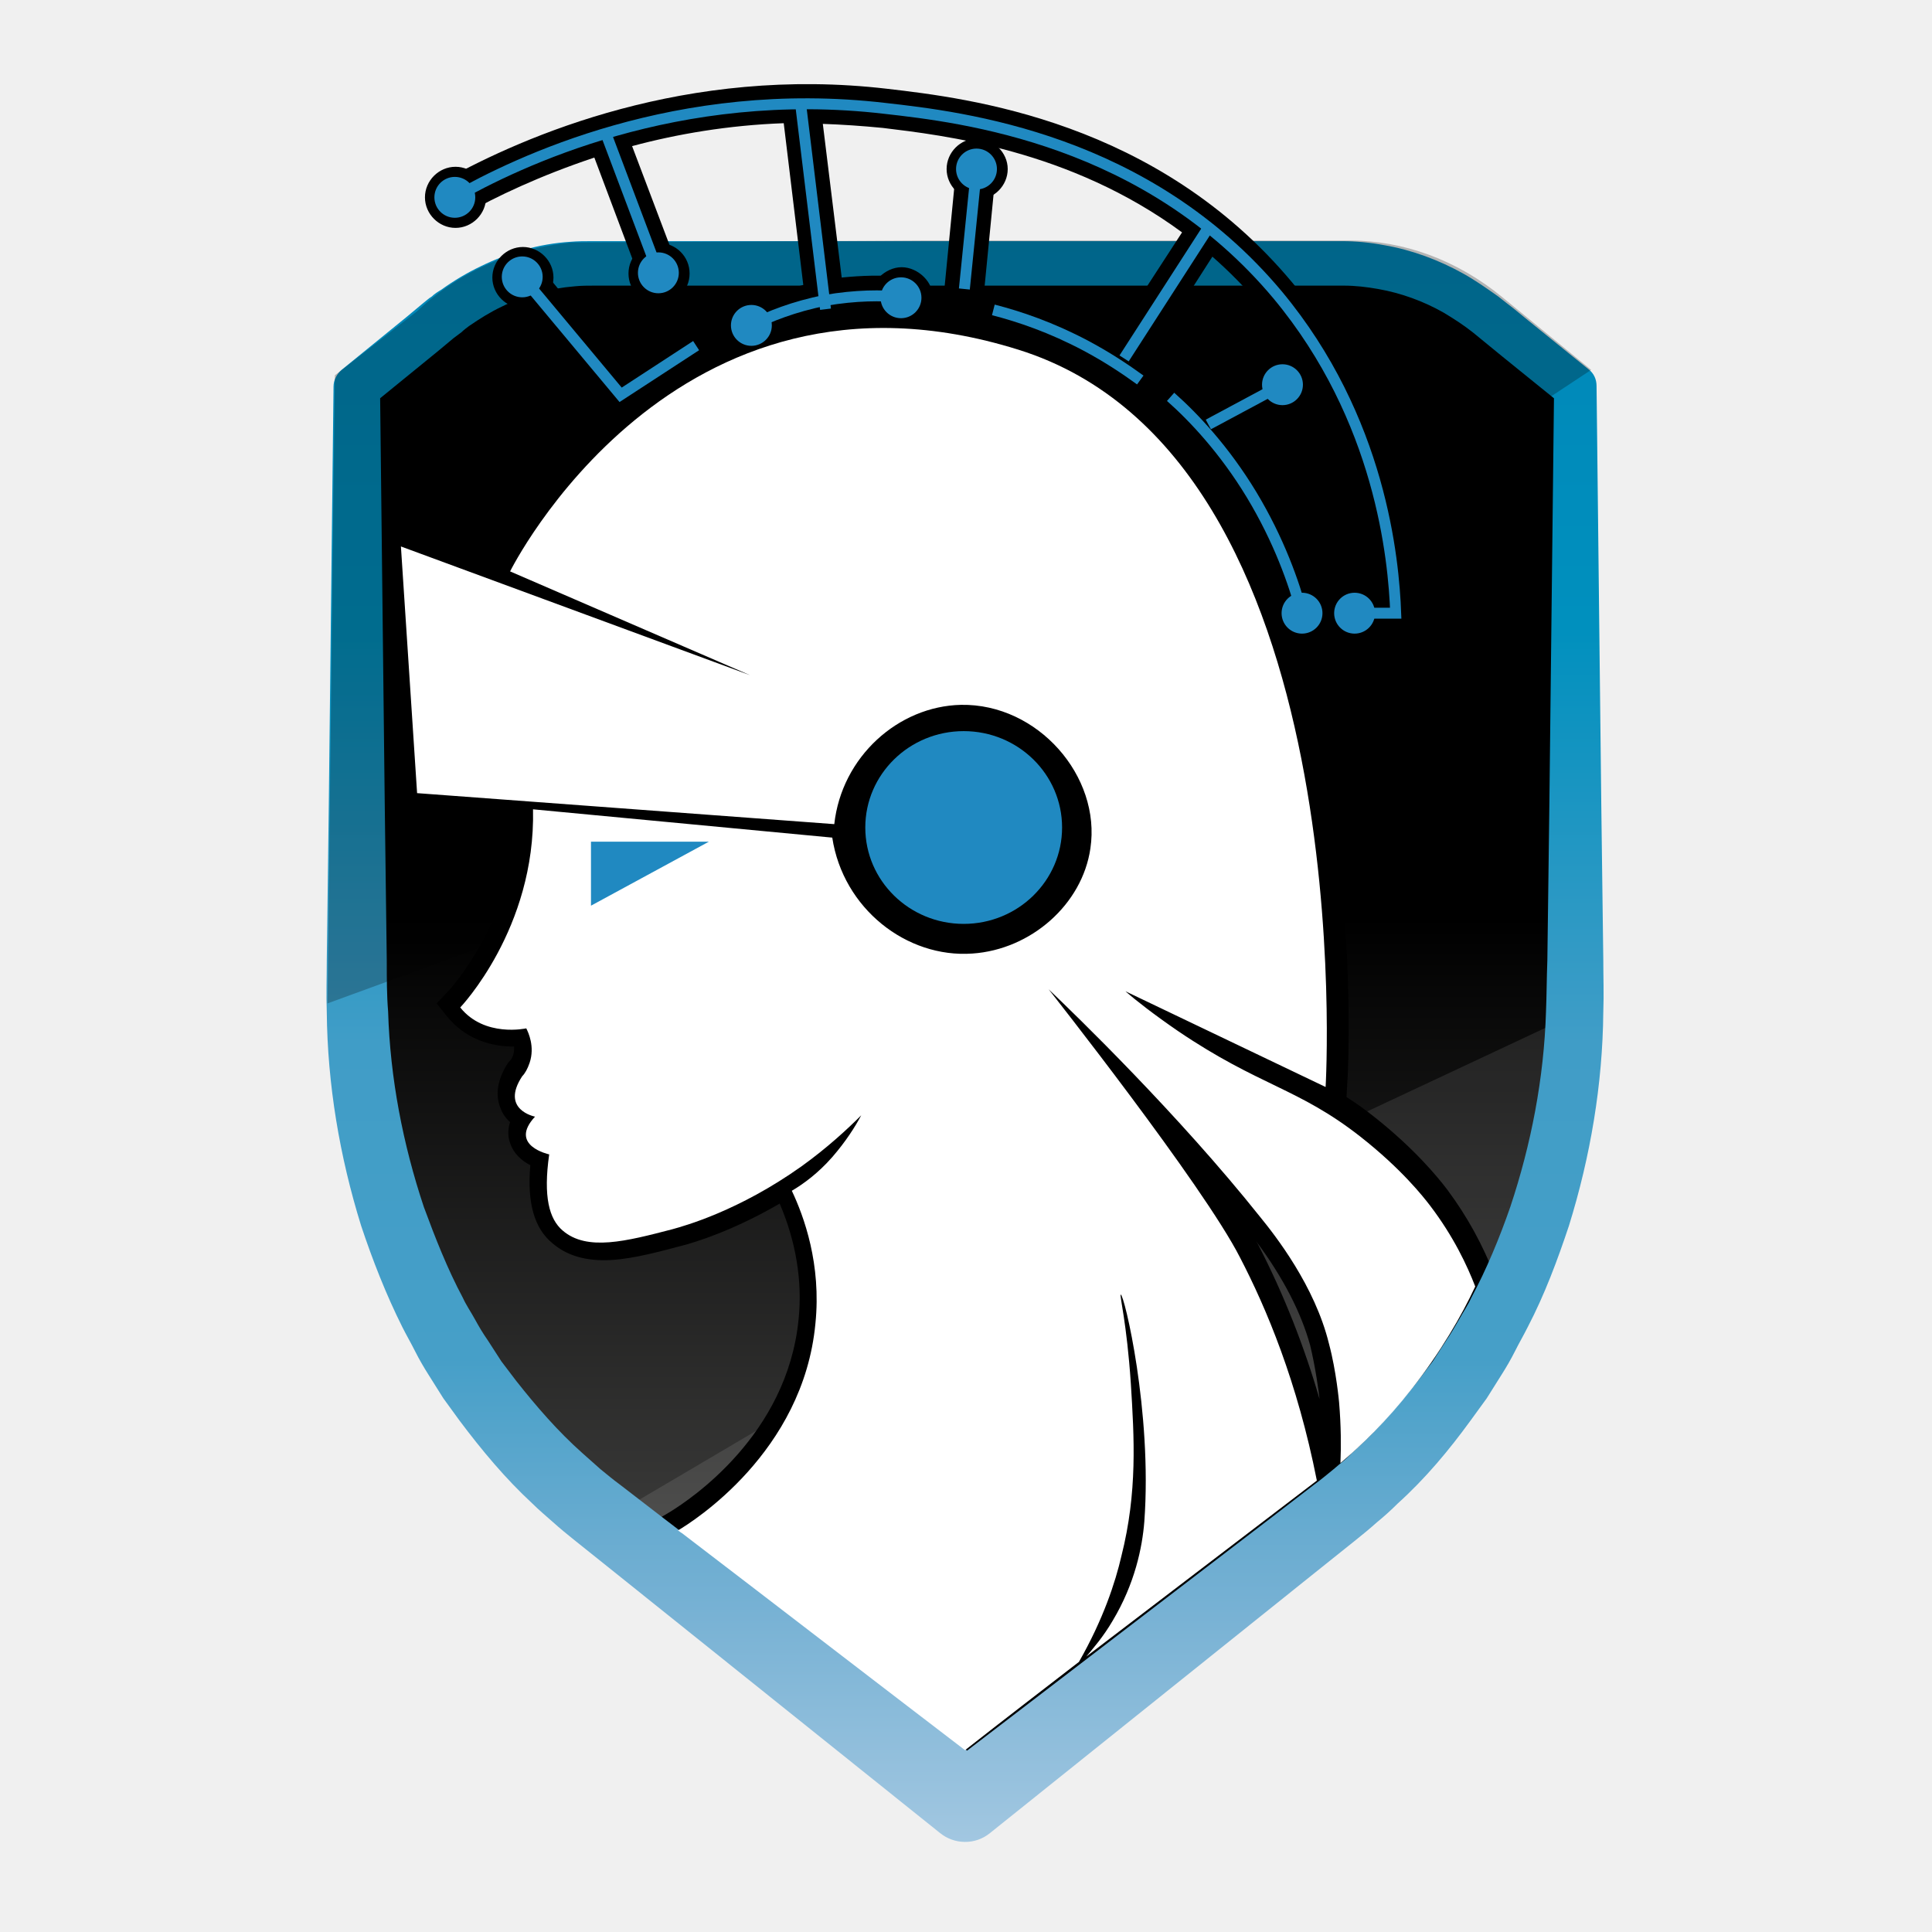
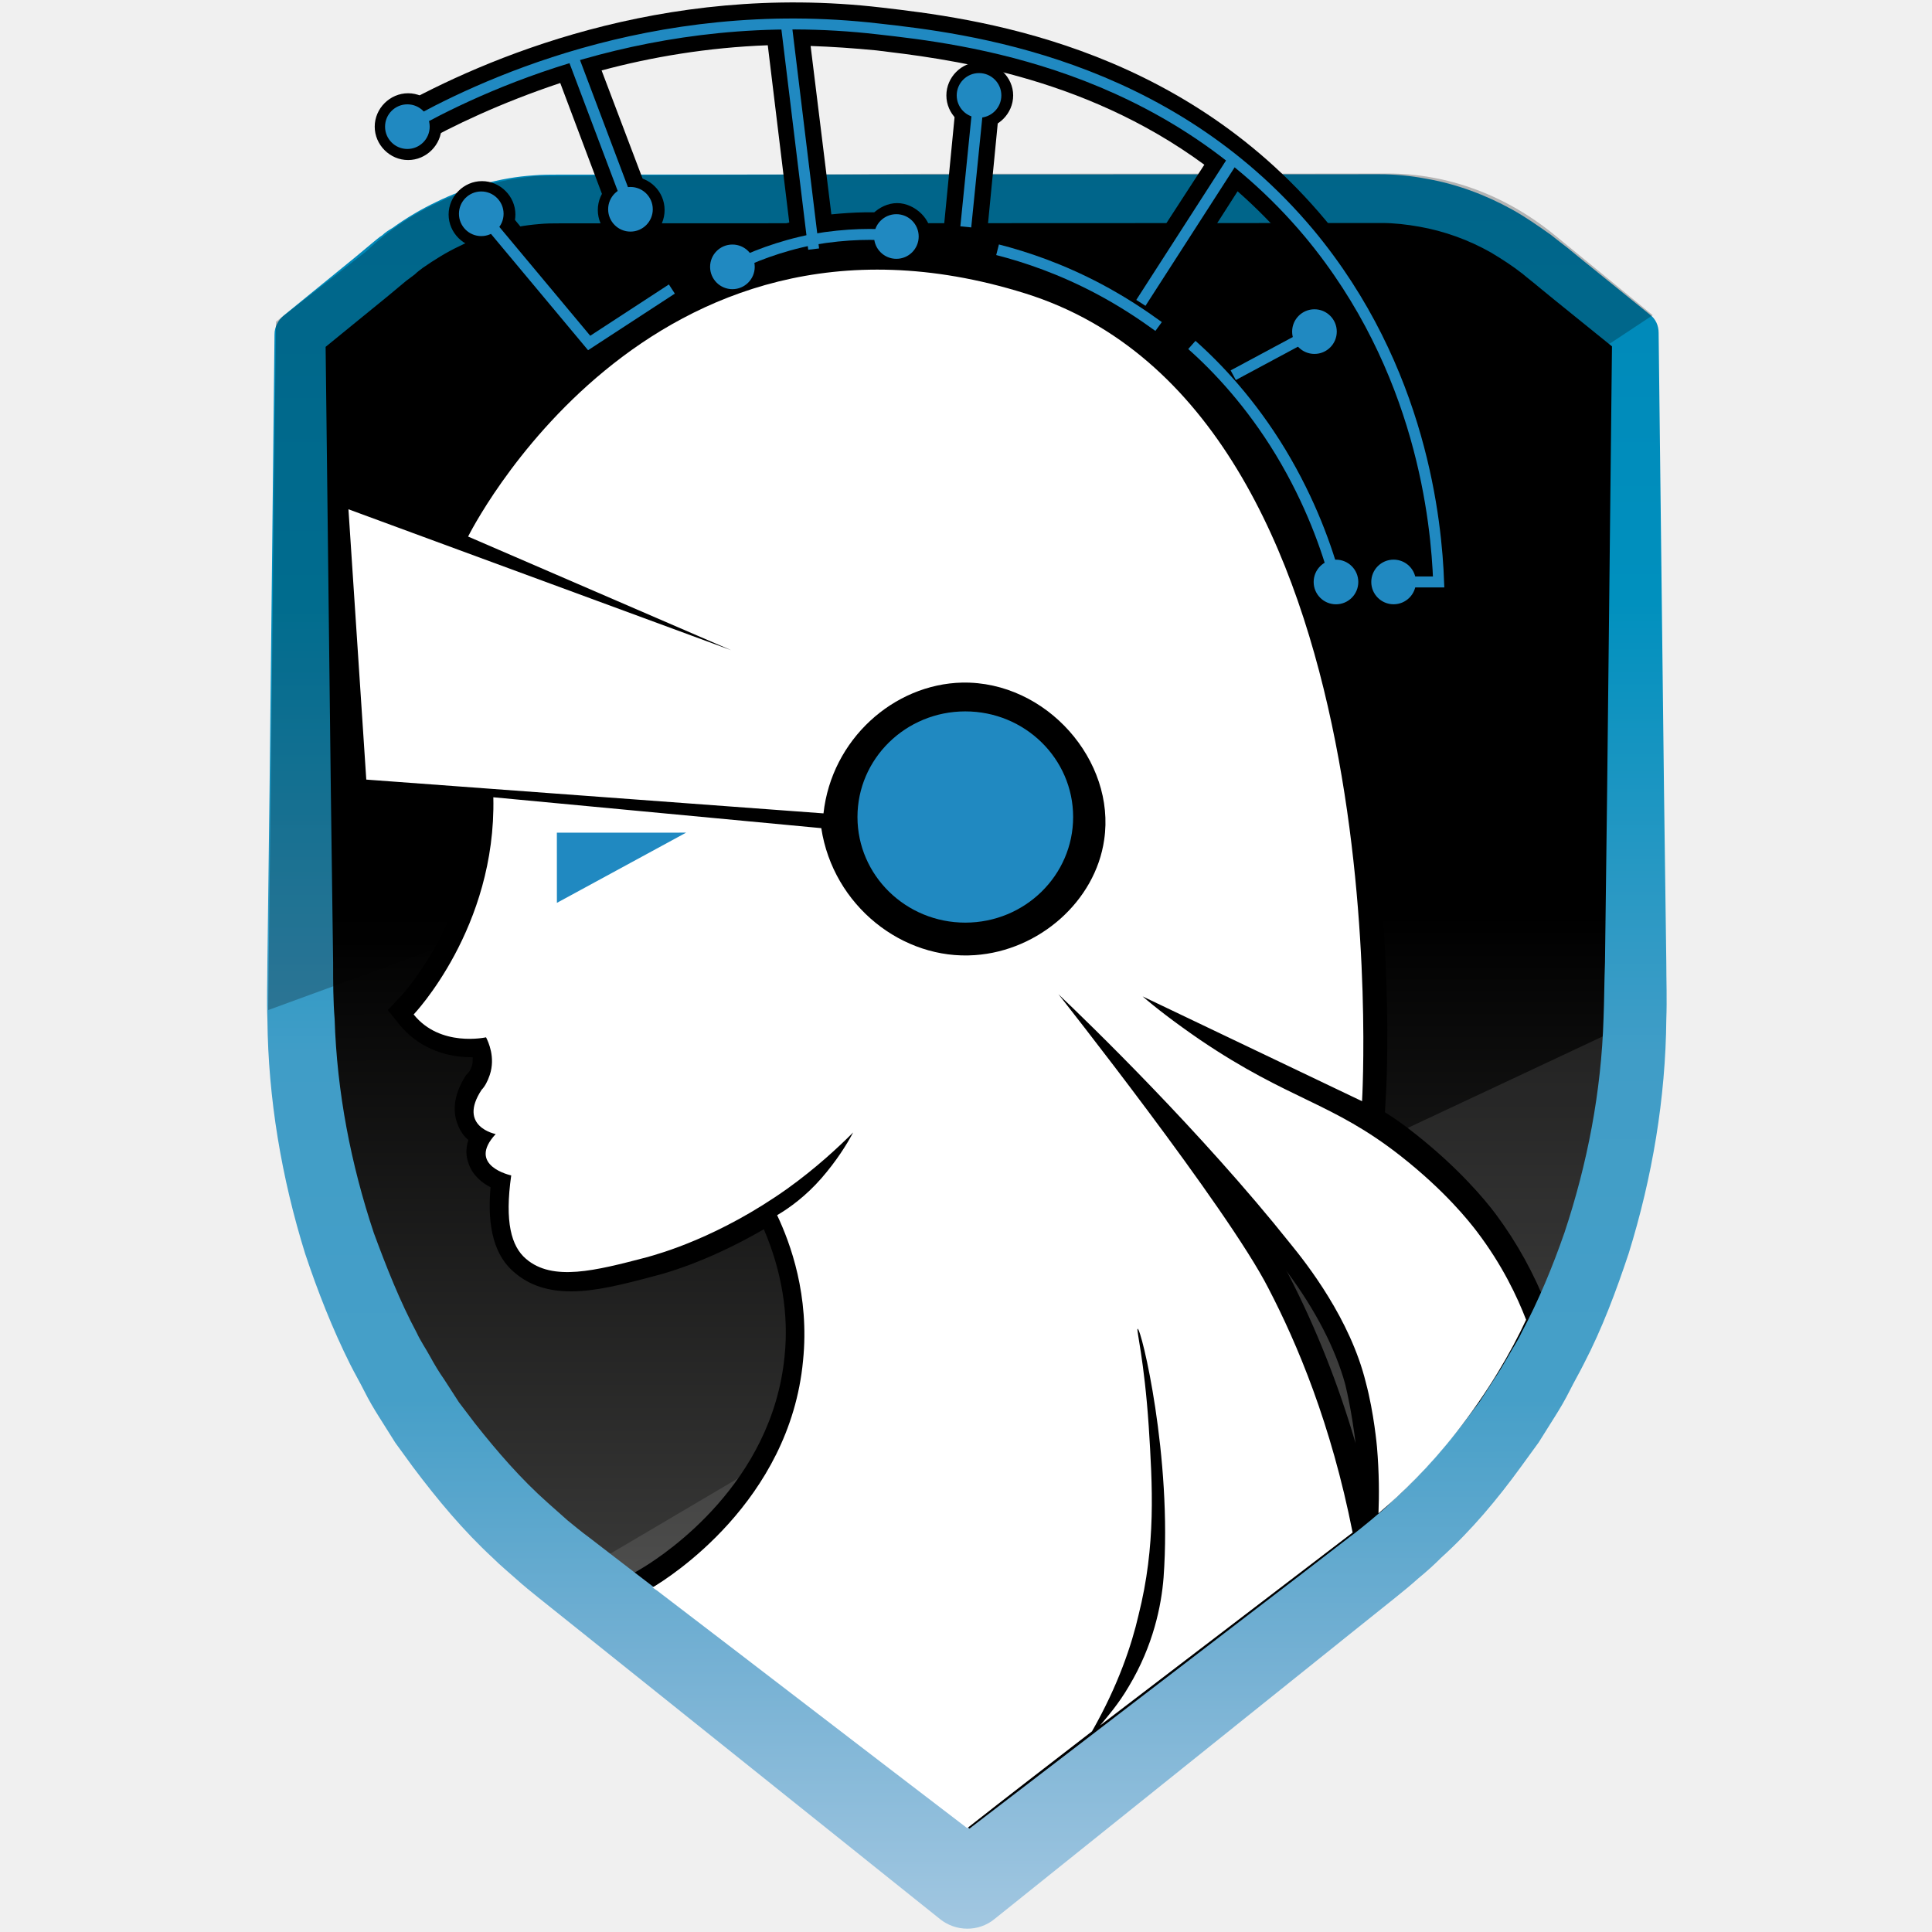
<svg xmlns="http://www.w3.org/2000/svg" width="512" height="512" viewBox="0 0 512 512" fill="none">
-   <path d="M263.603 69.8H355.588C369.519 69.8 383.094 74.802 394.704 84.089L417.387 102.486V262.7C417.387 317.712 394.168 369.152 355.409 399.516L263.782 471.317C263.782 471.317 260.031 474.354 256.102 477.39C252.351 474.354 248.421 471.317 248.421 471.317L156.794 399.516C118.036 369.152 94.816 317.891 94.816 262.7V102.665L117.5 84.268C128.931 74.98 142.684 69.979 156.615 69.979H248.6H263.603V69.8Z" fill="url(#paint0_linear_2_229)" />
-   <path opacity="0.1" d="M424.889 265.201C424.889 322.714 400.419 376.297 359.874 407.911L263.782 482.749C263.782 482.749 259.674 485.964 255.744 489C251.636 485.785 247.707 482.749 247.707 482.749L151.614 407.911C192.338 383.977 233.061 359.865 273.784 335.931C324.331 312.354 374.699 288.778 424.889 265.201Z" fill="white" />
-   <path d="M396.132 338.074C392.917 329.858 388.809 322.356 383.63 315.39C380.95 311.818 374.699 304.316 364.34 296.1C361.661 293.957 359.16 292.171 356.838 290.742L357.017 287.527C357.195 285.741 359.517 244.66 350.587 199.293C345.228 172.323 337.012 149.64 326.296 131.778C312.364 108.916 294.146 93.734 271.998 86.947C259.317 83.018 246.635 80.874 234.668 80.874C205.912 80.874 178.763 92.484 156.437 114.632C141.433 129.457 133.396 144.103 131.431 147.496L101.067 136.244L106.247 214.118L136.79 216.44C136.254 243.767 119.107 262.343 118.929 262.522L115.714 265.915L118.571 269.487C122.679 274.488 128.752 277.346 136.075 277.346H136.254C136.254 278.061 136.254 278.596 136.075 279.311C135.897 280.025 135.539 280.74 135.003 281.276L134.825 281.454L134.646 281.633C131.074 287.17 131.61 291.278 132.682 293.778C133.217 295.207 134.11 296.458 135.182 297.351C134.468 299.494 134.646 301.459 135.182 302.888C136.075 305.745 138.397 307.71 140.54 308.782C139.647 318.784 141.612 325.571 146.435 329.501C150.007 332.537 154.472 333.966 160.009 333.966C165.903 333.966 172.333 332.358 180.371 330.215C184.657 329.143 194.659 325.928 206.626 318.962C210.913 328.965 212.699 339.503 211.628 349.684C208.591 380.405 182.871 397.373 177.691 400.588L171.083 404.517L177.156 409.161L256.459 469.889L290.573 443.454C290.573 443.454 291.288 442.382 291.288 442.204L291.645 442.74L349.694 398.444V398.98L354.695 394.693L355.409 394.158L358.981 391.121C366.126 385.048 372.734 378.261 378.45 370.938C385.416 362.186 391.31 352.72 396.132 342.539L397.025 340.574L396.132 338.074ZM333.619 330.215C333.44 329.858 333.261 329.501 332.904 328.965C340.227 338.788 344.871 348.076 347.193 356.471C348.622 362.365 349.515 368.973 349.694 370.76C345.586 356.649 340.227 343.075 333.619 330.215Z" fill="black" />
-   <path d="M263.603 63.907H345.407H355.588C359.339 63.907 363.089 64.264 366.84 64.978C374.163 66.229 381.308 68.908 387.738 72.48C390.953 74.266 393.989 76.409 397.026 78.553C398.633 79.803 399.705 80.696 401.134 81.768L405.063 84.983L420.959 97.843C422.388 98.914 423.103 100.522 423.103 102.308V102.487L424.353 212.868L424.71 240.553L424.889 254.306C424.889 258.95 425.067 263.415 424.889 268.237C424.71 287.349 421.495 306.46 415.78 324.857C412.743 333.966 409.35 343.075 404.884 351.649C403.813 353.792 402.562 355.935 401.491 358.079C400.419 360.222 399.169 362.365 397.919 364.33L393.989 370.581L389.702 376.475C383.987 384.334 377.736 391.836 370.413 398.445C368.626 400.231 366.84 401.838 364.876 403.446C363.089 405.053 361.125 406.661 359.339 408.09L348.622 416.663L262.353 485.785C258.424 489 252.887 488.822 249.136 485.785L162.867 416.663L152.15 408.09C150.364 406.661 148.399 405.053 146.613 403.446C144.827 401.838 142.862 400.231 141.076 398.445C133.932 391.836 127.681 384.334 121.786 376.475L117.5 370.581L113.57 364.33C112.32 362.365 111.07 360.222 109.998 358.079C108.926 355.935 107.676 353.792 106.604 351.649C102.318 343.075 98.746 333.966 95.709 324.857C89.994 306.46 86.779 287.349 86.6 268.237C86.421 263.415 86.6 258.771 86.6 254.306L86.779 240.553L87.136 212.868L88.386 102.487C88.386 100.701 89.279 99.093 90.529 98.021L107.855 83.911L112.141 80.339C112.856 79.803 113.57 79.089 114.463 78.553C115.178 77.838 116.071 77.302 116.964 76.767C120.179 74.445 123.751 72.301 127.502 70.515C134.825 66.943 142.862 64.621 151.079 64.085C153.043 63.907 155.187 63.907 157.151 63.907H162.688H173.941H263.603ZM263.603 75.695H174.119H162.867H157.509C155.722 75.695 154.115 75.695 152.329 75.874C145.72 76.409 139.112 78.196 133.039 81.232C130.002 82.661 127.145 84.447 124.287 86.412C123.572 86.948 122.858 87.483 122.322 88.019C121.608 88.555 120.893 89.091 120.179 89.627L115.892 93.199L98.567 107.309L100.71 102.665L101.961 213.047L102.318 240.731L102.496 254.484C102.496 259.128 102.496 263.772 102.854 268.059C103.389 285.741 106.783 303.245 112.32 319.856C115.356 328.072 118.571 336.288 122.679 343.968C123.572 345.933 124.823 347.719 125.894 349.684C126.966 351.649 128.038 353.435 129.288 355.221L132.86 360.758L136.79 365.937C142.148 372.725 147.864 379.333 154.294 385.049C155.901 386.478 157.509 387.907 159.116 389.335C160.902 390.764 162.331 392.015 164.296 393.444L175.191 401.838L262.889 468.996H249.672L337.37 401.838L348.265 393.444C350.229 392.015 351.658 390.764 353.445 389.335C355.052 387.907 356.838 386.656 358.267 385.049C364.697 379.333 370.413 372.725 375.771 365.937L379.7 360.758L383.272 355.221C384.523 353.435 385.594 351.47 386.666 349.684C387.738 347.719 388.988 345.933 389.881 343.968C393.989 336.288 397.383 328.072 400.24 319.856C405.777 303.245 409.171 285.741 409.707 268.059C409.885 263.772 409.885 259.128 410.064 254.484L410.243 240.731L410.6 213.047L411.85 102.665L413.994 107.309L398.097 94.449L394.168 91.234C392.917 90.162 391.489 89.091 390.238 88.019C387.738 86.055 385.237 84.447 382.558 82.84C377.2 79.803 371.306 77.66 365.233 76.588C362.196 76.052 359.16 75.695 356.124 75.695H345.943H263.603Z" fill="url(#paint1_linear_2_229)" />
-   <path opacity="0.25" d="M262.174 63.728H357.552C372.02 63.728 386.13 68.908 398.097 78.731L421.674 98.021C370.055 132.136 318.437 166.251 266.997 200.365C206.984 222.156 146.792 243.946 86.779 265.915C87.493 210.367 88.029 154.998 88.743 99.45C96.066 93.735 103.211 88.198 110.534 82.482C114.642 78.553 121.429 73.194 131.074 69.265C139.112 65.871 146.435 64.8 151.436 64.264C183.05 64.085 214.664 63.907 246.278 63.728H262.174Z" fill="black" />
-   <path d="M333.976 322.535C337.905 327.358 348.443 340.753 352.194 356.114C354.159 363.437 354.873 371.653 354.873 371.653C355.409 377.904 355.409 383.441 355.231 387.728C360.946 382.905 367.555 376.475 373.985 368.259C381.844 358.257 387.381 348.612 390.953 340.932C388.809 335.395 385.237 327.715 378.986 319.499C377.2 317.177 371.484 309.854 360.589 301.28C343.978 288.242 333.797 287.885 312.185 273.239C305.934 268.952 301.112 265.201 298.254 262.7L351.301 288.063C351.301 288.063 361.303 121.241 269.855 92.663C178.406 64.085 135.182 151.426 135.182 151.426L198.768 178.932L106.247 144.817L110.534 210.189L221.094 218.405C223.059 200.544 238.062 187.148 254.673 186.791C275.034 186.434 291.824 205.724 288.966 224.835C286.823 239.66 273.248 251.627 257.709 252.698C240.205 253.949 223.416 240.731 220.558 221.977L141.255 214.476C141.969 246.09 121.965 266.987 121.965 266.987C128.395 275.025 139.469 272.524 139.469 272.524C140.005 273.596 141.791 277.347 140.362 281.633C139.826 283.241 139.112 284.491 138.397 285.205C132.503 294.136 141.791 295.922 141.791 295.922C134.646 303.602 145.542 305.924 145.542 305.924C143.934 317.177 145.542 323.071 149.114 326.107C155.544 331.644 165.903 328.965 178.227 325.75C181.442 324.857 195.731 320.928 212.342 309.139C219.308 304.138 224.666 299.137 228.238 295.565C226.631 298.601 224.13 302.531 220.558 306.639C216.807 310.925 212.878 313.783 209.841 315.569C213.056 322.356 217.7 335.038 216.093 350.756C212.878 384.87 183.586 403.267 179.656 405.589C180.013 405.768 180.371 406.125 180.728 406.303C205.733 425.415 230.739 444.705 255.744 463.816C265.747 455.957 275.749 448.277 285.93 440.418C292.36 429.166 295.575 419.342 297.182 412.376C301.469 395.408 300.576 380.941 299.683 366.652C298.611 350.577 296.646 343.254 297.003 343.075C297.897 342.897 305.398 374.154 303.255 403.267C302.719 410.054 300.754 419.699 294.86 429.523C292.36 433.81 289.68 436.846 287.894 438.989C308.256 423.45 328.618 407.911 348.979 392.372C343.799 366.116 335.583 346.647 328.618 333.252C318.794 313.962 277.892 262.165 277.892 262.165C284.858 268.773 312.364 295.386 333.976 322.535Z" fill="white" />
-   <path d="M255.387 244.839C269.789 244.839 281.464 233.404 281.464 219.298C281.464 205.192 269.789 193.756 255.387 193.756C240.985 193.756 229.31 205.192 229.31 219.298C229.31 233.404 240.985 244.839 255.387 244.839Z" fill="#2089C1" />
-   <path d="M156.615 223.049V240.017L187.872 223.049H156.615Z" fill="#2089C1" />
-   <path d="M358.981 167.679H375.235L375.056 162.321C374.342 143.388 369.162 106.773 342.549 74.98C306.648 31.935 256.637 26.041 235.204 23.541C181.978 17.289 138.933 36.043 118.035 47.653L123.215 56.762C131.431 52.118 143.041 46.581 157.508 41.759L169.654 74.087L179.478 70.337L167.511 38.722C179.478 35.507 193.052 33.185 207.698 32.65L212.878 75.516C207.341 76.945 201.983 78.91 196.803 81.41L201.447 90.698C207.162 87.84 213.235 85.876 219.486 84.625C225.738 83.554 231.989 83.197 238.241 83.732L239.134 73.373C233.775 72.837 228.417 73.016 223.059 73.552L218.057 32.828C223.237 33.007 228.417 33.364 233.954 33.9C250.029 35.865 283.429 39.615 313.257 61.585L295.039 89.626C293.431 88.733 291.824 87.662 290.216 86.769C282.179 82.482 273.427 79.088 264.496 76.945L261.996 87.126C270.212 89.269 278.071 92.127 285.394 96.056C290.216 98.557 294.86 101.593 299.147 104.808L305.398 96.414C304.862 96.056 304.326 95.699 303.791 95.342L321.294 68.015C325.76 71.944 330.225 76.409 334.512 81.589C356.838 108.202 362.911 138.566 364.34 157.32H359.16V167.679H358.981Z" fill="black" />
-   <path d="M326.653 114.989L342.371 106.416L337.369 97.128L319.508 106.773C317.722 104.808 315.758 103.022 313.793 101.236L306.827 108.916C314.865 116.061 321.652 124.456 327.367 133.743C333.083 143.031 337.369 153.212 340.049 163.75L350.229 161.071C347.193 149.461 342.549 138.566 336.298 128.385C333.44 123.741 330.225 119.276 326.653 114.989Z" fill="black" />
-   <path d="M165.546 97.843L142.505 69.979L134.289 76.767L163.403 111.596L187.336 96.056L181.621 87.305L165.546 97.843Z" fill="black" />
-   <path d="M253.425 44.277L250.319 76.098L260.808 77.122L263.914 45.301L253.425 44.277Z" fill="black" />
-   <path d="M174.655 80.339C178.996 80.339 182.514 76.82 182.514 72.48C182.514 68.139 178.996 64.621 174.655 64.621C170.315 64.621 166.796 68.139 166.796 72.48C166.796 76.82 170.315 80.339 174.655 80.339Z" fill="black" stroke="black" stroke-width="0.476" stroke-miterlimit="10" />
-   <path d="M120.715 44.438C116.428 44.438 112.856 48.01 112.856 52.297C112.856 56.584 116.428 60.156 120.715 60.156C125.001 60.156 128.574 56.584 128.574 52.297C128.574 48.01 125.001 44.438 120.715 44.438Z" fill="black" stroke="black" stroke-width="0.476" stroke-miterlimit="10" />
-   <path d="M199.303 78.553C194.66 78.553 190.73 83.197 191.445 86.412C192.338 89.448 197.517 89.984 198.053 89.984C201.447 90.341 206.269 89.269 207.162 86.412C207.877 83.197 203.769 78.553 199.303 78.553Z" fill="black" stroke="black" stroke-width="0.476" stroke-miterlimit="10" />
-   <path d="M238.955 71.051C234.668 71.051 230.56 75.159 231.096 78.91C231.632 82.125 235.561 83.911 238.776 84.09C241.991 84.09 246.099 82.304 246.814 78.91C247.35 75.159 243.242 71.051 238.955 71.051Z" fill="black" stroke="black" stroke-width="0.476" stroke-miterlimit="10" />
-   <path d="M258.959 36.936C254.673 36.936 251.1 40.509 251.1 44.795C251.1 49.082 254.673 52.654 258.959 52.654C263.246 52.654 266.818 49.082 266.818 44.795C266.818 40.509 263.067 36.936 258.959 36.936Z" fill="black" stroke="black" stroke-width="0.476" stroke-miterlimit="10" />
-   <path d="M347.908 101.951C347.908 97.664 344.335 94.092 340.049 94.092C335.762 94.092 332.19 97.664 332.19 101.951C332.19 106.237 335.762 109.81 340.049 109.81C344.335 109.81 347.908 106.237 347.908 101.951Z" fill="black" stroke="black" stroke-width="0.476" stroke-miterlimit="10" />
-   <path d="M359.16 154.819C356.124 154.819 353.444 156.605 352.194 159.106C350.944 156.605 348.265 154.819 345.228 154.819C340.942 154.819 337.37 158.392 337.37 162.678C337.37 166.965 340.942 170.537 345.228 170.537C348.265 170.537 350.944 168.751 352.194 166.25C353.444 168.751 356.124 170.537 359.16 170.537C363.447 170.537 367.019 166.965 367.019 162.678C367.019 158.392 363.447 154.819 359.16 154.819Z" fill="black" stroke="black" stroke-width="0.476" stroke-miterlimit="10" />
-   <path d="M138.576 65.693C134.289 65.693 130.717 69.265 130.717 73.552C130.717 77.838 134.289 81.411 138.576 81.411C142.862 81.411 146.435 77.838 146.435 73.552C146.435 69.265 142.862 65.693 138.576 65.693Z" fill="black" stroke="black" stroke-width="0.476" stroke-miterlimit="10" />
-   <path d="M174.476 77.481C177.337 77.481 179.656 75.162 179.656 72.301C179.656 69.441 177.337 67.121 174.476 67.121C171.616 67.121 169.297 69.441 169.297 72.301C169.297 75.162 171.616 77.481 174.476 77.481Z" fill="#2089C1" stroke="#2189C2" stroke-width="0.476" stroke-miterlimit="10" />
-   <path d="M120.536 57.477C123.397 57.477 125.716 55.157 125.716 52.297C125.716 49.436 123.397 47.117 120.536 47.117C117.675 47.117 115.356 49.436 115.356 52.297C115.356 55.157 117.675 57.477 120.536 57.477Z" fill="#2089C1" stroke="#2189C2" stroke-width="0.476" stroke-miterlimit="10" />
-   <path d="M199.125 91.412C201.985 91.412 204.304 89.094 204.304 86.233C204.304 83.372 201.985 81.053 199.125 81.053C196.264 81.053 193.945 83.372 193.945 86.233C193.945 89.094 196.264 91.412 199.125 91.412Z" fill="#2089C1" stroke="#2189C2" stroke-width="0.476" stroke-miterlimit="10" />
-   <path d="M238.776 84.09C241.637 84.09 243.956 81.771 243.956 78.91C243.956 76.049 241.637 73.73 238.776 73.73C235.916 73.73 233.597 76.049 233.597 78.91C233.597 81.771 235.916 84.09 238.776 84.09Z" fill="#2089C1" stroke="#2189C2" stroke-width="0.476" stroke-miterlimit="10" />
-   <path d="M258.781 49.975C261.641 49.975 263.961 47.656 263.961 44.795C263.961 41.934 261.641 39.615 258.781 39.615C255.92 39.615 253.601 41.934 253.601 44.795C253.601 47.656 255.92 49.975 258.781 49.975Z" fill="#2089C1" stroke="#2189C2" stroke-width="0.476" stroke-miterlimit="10" />
-   <path d="M339.87 107.13C342.731 107.13 345.05 104.811 345.05 101.951C345.05 99.09 342.731 96.771 339.87 96.771C337.009 96.771 334.69 99.09 334.69 101.951C334.69 104.811 337.009 107.13 339.87 107.13Z" fill="#2089C1" stroke="#2189C2" stroke-width="0.476" stroke-miterlimit="10" />
-   <path d="M345.05 167.679C347.91 167.679 350.229 165.36 350.229 162.5C350.229 159.639 347.91 157.32 345.05 157.32C342.189 157.32 339.87 159.639 339.87 162.5C339.87 165.36 342.189 167.679 345.05 167.679Z" fill="#2089C1" stroke="#2189C2" stroke-width="0.476" stroke-miterlimit="10" />
-   <path d="M358.981 167.679C361.842 167.679 364.161 165.36 364.161 162.5C364.161 159.639 361.842 157.32 358.981 157.32C356.121 157.32 353.802 159.639 353.802 162.5C353.802 165.36 356.121 167.679 358.981 167.679Z" fill="#2089C1" stroke="#2189C2" stroke-width="0.476" stroke-miterlimit="10" />
-   <path d="M138.397 78.553C141.258 78.553 143.577 76.234 143.577 73.373C143.577 70.512 141.258 68.193 138.397 68.193C135.536 68.193 133.217 70.512 133.217 73.373C133.217 76.234 135.536 78.553 138.397 78.553Z" fill="#2089C1" stroke="#2189C2" stroke-width="0.476" stroke-miterlimit="10" />
-   <path d="M358.981 162.5C362.554 162.5 366.126 162.5 369.877 162.5C369.341 148.211 365.947 111.06 338.62 78.196C303.969 36.758 255.209 31.042 234.49 28.72C179.478 22.29 136.968 43.009 120.536 52.297" stroke="#2089C1" stroke-width="2.898" stroke-miterlimit="10" />
-   <path d="M199.125 86.233C203.769 83.911 210.377 81.232 218.593 79.624C226.809 78.195 233.775 78.195 238.776 78.731" stroke="#2089C1" stroke-width="2.898" stroke-miterlimit="10" />
-   <path d="M212.163 27.47L218.772 81.946" stroke="#2089C1" stroke-width="2.898" stroke-miterlimit="10" />
-   <path d="M263.246 82.125C270.212 83.911 278.607 86.769 287.716 91.591C293.431 94.628 298.254 97.843 302.183 100.701" stroke="#2089C1" stroke-width="2.898" stroke-miterlimit="10" />
-   <path d="M345.05 162.5C342.906 154.462 338.977 143.21 331.654 131.064C324.51 119.276 316.472 110.702 310.221 105.166" stroke="#2089C1" stroke-width="2.898" stroke-miterlimit="10" />
-   <path d="M320.223 60.334L297.896 94.985" stroke="#2089C1" stroke-width="2.898" stroke-miterlimit="10" />
-   <path d="M184.479 91.591C177.87 95.878 171.083 100.343 164.474 104.63L138.397 73.373" stroke="#2089C1" stroke-width="2.898" stroke-miterlimit="10" />
-   <path d="M160.545 35.329L174.477 72.301" stroke="#2089C1" stroke-width="2.898" stroke-miterlimit="10" />
-   <path d="M258.781 44.795L255.566 76.588" stroke="#2089C1" stroke-width="2.898" stroke-miterlimit="10" />
-   <path d="M339.87 101.95L320.223 112.488" stroke="#2089C1" stroke-width="2.898" stroke-miterlimit="10" />
+   <g clip-path="url(#clip0_5_84)">
+     <path d="M264.75 52.681L365.554 52.639C380.821 52.633 395.7 58.107 408.427 68.28L433.294 88.43L433.367 264.005C433.393 324.292 407.971 380.674 365.51 413.967L265.131 492.695C265.131 492.695 261.022 496.024 256.717 499.353C252.605 496.027 248.297 492.702 248.297 492.702L147.852 414.058C105.364 380.801 79.894 324.636 79.869 264.153L79.795 88.775L104.645 68.603C117.168 58.42 132.237 52.933 147.505 52.926L248.309 52.884L264.75 52.877L264.75 52.681Z" fill="url(#paint0_linear_5_84)" />
+     <path opacity="0.1" d="M441.589 266.742C441.616 329.769 414.825 388.501 370.407 423.165L265.136 505.222C265.136 505.222 260.636 508.747 256.331 512.077C251.828 508.555 247.52 505.23 247.52 505.23L142.18 423.261C186.797 397.013 231.413 370.57 276.03 344.323C331.412 318.463 386.599 292.603 441.589 266.742Z" fill="white" />
+     <path d="M410.11 346.615C406.582 337.613 402.077 329.394 396.398 321.762C393.46 317.849 386.606 309.631 375.249 300.632C372.312 298.284 369.571 296.328 367.026 294.763L367.22 291.24C367.415 289.282 369.941 244.262 360.133 194.55C354.249 164.996 345.234 140.141 333.482 120.573C318.204 95.525 298.232 78.896 273.958 71.468C260.059 67.168 246.161 64.825 233.046 64.83C201.533 64.844 171.786 77.579 147.33 101.86C130.895 118.113 122.093 134.167 119.942 137.887L86.662 125.57L92.374 210.908L125.846 213.438C125.271 243.386 106.489 263.751 106.293 263.946L102.772 267.667L105.905 271.58C110.409 277.059 117.066 280.188 125.091 280.185L125.286 280.185C125.287 280.967 125.287 281.555 125.092 282.338C124.896 283.121 124.505 283.904 123.918 284.491L123.722 284.687L123.527 284.883C119.615 290.952 120.204 295.454 121.379 298.194C121.967 299.759 122.946 301.129 124.121 302.107C123.339 304.457 123.536 306.61 124.124 308.175C125.104 311.307 127.649 313.459 129.999 314.632C129.025 325.594 131.181 333.031 136.467 337.335C140.384 340.66 145.278 342.224 151.345 342.222C157.805 342.219 164.85 340.454 173.657 338.102C178.355 336.926 189.314 333.398 202.425 325.758C207.128 336.718 209.09 348.265 207.92 359.423C204.607 393.091 176.429 411.697 170.754 415.223L163.513 419.532L170.171 424.618L257.105 491.132L294.478 462.148C294.478 462.148 295.261 460.973 295.261 460.777L295.652 461.364L359.246 412.795L359.246 413.382L364.725 408.682L365.508 408.095L369.421 404.766C377.248 398.107 384.487 390.666 390.747 382.638C398.376 373.044 404.831 362.668 410.112 351.508L411.089 349.355L410.11 346.615ZM341.598 338.031C341.403 337.64 341.207 337.249 340.815 336.662C348.845 347.424 353.938 357.6 356.486 366.798C358.055 373.257 359.037 380.499 359.233 382.456C354.725 366.995 348.847 352.121 341.598 338.031Z" fill="black" />
+     <path d="M264.748 46.222L354.395 46.185L365.551 46.18C369.662 46.178 373.773 46.568 377.883 47.349C385.909 48.716 393.74 51.649 400.788 55.561C404.312 57.517 407.64 59.864 410.969 62.211C412.731 63.581 413.906 64.559 415.472 65.733L419.78 69.254L437.206 83.34C438.773 84.514 439.556 86.275 439.557 88.232L439.557 88.428L440.978 209.392L441.382 239.731L441.584 254.802C441.587 259.891 441.784 264.785 441.591 270.07C441.404 291.013 437.889 311.959 431.634 332.122C428.311 342.106 424.596 352.09 419.707 361.487C418.533 363.837 417.164 366.186 415.991 368.535C414.817 370.885 413.448 373.234 412.079 375.388L407.776 382.24L403.081 388.702C396.821 397.317 389.974 405.54 381.951 412.786C379.995 414.744 378.038 416.506 375.886 418.269C373.929 420.031 371.777 421.794 369.82 423.361L358.08 432.761L263.572 508.55C259.267 512.075 253.199 511.882 249.087 508.556L154.515 432.846L142.767 423.456C140.809 421.891 138.655 420.13 136.697 418.369C134.739 416.609 132.585 414.848 130.627 412.891C122.795 405.652 115.94 397.434 109.478 388.825L104.777 382.367L100.468 375.519C99.097 373.366 97.726 371.018 96.55 368.669C95.375 366.321 94.004 363.973 92.829 361.625C88.127 352.231 84.208 342.25 80.876 332.269C74.604 312.111 71.072 291.169 70.868 270.225C70.67 264.94 70.864 259.851 70.862 254.958L71.051 239.886L71.43 209.547L72.749 88.582C72.748 86.625 73.726 84.863 75.096 83.688L94.076 68.216L98.772 64.3C99.554 63.712 100.337 62.929 101.315 62.341C102.098 61.558 103.076 60.971 104.055 60.383C107.577 57.837 111.491 55.486 115.6 53.527C123.624 49.609 132.431 47.061 141.434 46.47C143.587 46.273 145.936 46.272 148.089 46.272L154.157 46.269L166.489 46.264L264.748 46.222ZM264.753 59.141L166.69 59.182L154.358 59.187L148.486 59.19C146.529 59.191 144.767 59.191 142.81 59.388C135.568 59.978 128.327 61.939 121.673 65.269C118.346 66.836 115.215 68.795 112.084 70.949C111.302 71.537 110.519 72.124 109.932 72.712C109.149 73.299 108.367 73.887 107.584 74.474L102.888 78.391L83.908 93.862L86.255 88.772L87.676 209.736L88.08 240.075L88.282 255.146C88.284 260.235 88.286 265.325 88.68 270.022C89.275 289.4 93.002 308.58 99.078 326.781C102.409 335.783 105.936 344.786 110.441 353.2C111.421 355.353 112.792 357.31 113.967 359.463C115.142 361.615 116.318 363.572 117.689 365.529L121.606 371.595L125.914 377.269C131.79 384.705 138.056 391.945 145.105 398.205C146.868 399.77 148.63 401.335 150.392 402.901C152.35 404.466 153.917 405.835 156.07 407.4L168.014 416.595L264.151 490.151L249.667 490.157L345.742 416.52L357.678 407.315C359.83 405.749 361.396 404.378 363.352 402.811C365.113 401.245 367.07 399.874 368.635 398.111C375.679 391.845 381.94 384.6 387.809 377.16L392.112 371.481L396.024 365.412C397.394 363.454 398.567 361.3 399.741 359.343C400.914 357.189 402.284 355.231 403.262 353.078C407.76 344.659 411.475 335.654 414.603 326.649C420.663 308.443 424.374 289.259 424.953 269.881C425.147 265.183 425.145 260.094 425.338 255.005L425.528 239.933L425.907 209.594L427.226 88.629L429.577 93.717L412.151 79.631L407.843 76.11C406.472 74.936 404.906 73.762 403.535 72.588C400.794 70.437 398.053 68.676 395.116 66.916C389.243 63.591 382.782 61.245 376.127 60.073C372.799 59.487 369.472 59.097 366.144 59.099L354.987 59.103L264.753 59.141Z" fill="url(#paint1_linear_5_84)" />
+     <path opacity="0.25" d="M263.182 46.027L367.704 45.983C383.559 45.977 399.024 51.647 412.143 62.407L437.989 83.535C381.437 120.944 324.885 158.354 268.529 195.763C202.772 219.67 136.819 243.577 71.062 267.681C71.82 206.807 72.382 146.128 73.139 85.254C81.161 78.987 88.988 72.916 97.011 66.649C101.511 62.341 108.946 56.466 119.514 52.156C128.321 48.433 136.346 47.255 141.826 46.666C176.471 46.455 211.116 46.245 245.761 46.035L263.182 46.027Z" fill="black" />
+     <path d="M341.986 329.615C346.295 334.898 357.849 349.573 361.967 366.405C364.123 374.429 364.91 383.433 364.91 383.433C365.5 390.283 365.503 396.351 365.309 401.049C371.57 395.761 378.809 388.712 385.852 379.705C394.46 368.74 400.523 358.168 404.434 349.75C402.083 343.683 398.165 335.268 391.31 326.267C389.352 323.723 383.085 315.701 371.141 306.31C352.932 292.029 341.775 291.642 318.084 275.602C311.231 270.907 305.945 266.799 302.812 264.06L360.957 291.83C360.957 291.83 371.841 109.009 271.612 77.733C171.382 46.457 124.054 142.192 124.054 142.192L193.749 172.306L92.342 134.963L97.07 206.6L218.234 215.553C220.379 195.979 236.814 181.292 255.017 180.893C277.331 180.492 295.739 201.623 292.616 222.568C290.274 238.816 275.404 251.936 258.375 253.118C239.194 254.496 220.789 240.019 217.648 219.468L130.738 211.284C131.536 245.929 109.623 268.839 109.623 268.839C116.673 277.644 128.807 274.899 128.807 274.899C129.395 276.073 131.354 280.182 129.79 284.881C129.204 286.643 128.422 288.013 127.639 288.796C121.184 298.586 131.363 300.539 131.363 300.539C123.537 308.959 135.478 311.498 135.478 311.498C133.721 323.83 135.486 330.289 139.402 333.615C146.451 339.68 157.802 336.739 171.307 333.21C174.829 332.23 190.486 327.917 208.684 314.991C216.316 309.507 222.186 304.024 226.099 300.108C224.338 303.436 221.6 307.743 217.687 312.247C213.579 316.946 209.274 320.08 205.947 322.038C209.473 329.475 214.568 343.37 212.814 360.595C209.306 397.982 177.214 418.157 172.909 420.703C173.301 420.899 173.692 421.29 174.084 421.485C201.496 442.418 228.907 463.546 256.319 484.478C267.277 475.861 278.234 467.44 289.388 458.823C296.429 446.488 299.948 435.721 301.706 428.087C306.396 409.49 305.411 393.636 304.425 377.977C303.244 360.362 301.087 352.338 301.479 352.142C302.457 351.945 310.692 386.196 308.357 418.102C307.773 425.54 305.624 436.11 299.17 446.879C296.431 451.577 293.497 454.906 291.54 457.256C313.847 440.217 336.154 423.179 358.46 406.141C352.772 377.37 343.759 356.039 336.119 341.362C325.345 320.227 280.498 263.482 280.498 263.482C288.134 270.721 318.29 299.873 341.986 329.615Z" fill="white" />
+     <path d="M255.827 244.506C271.61 244.499 284.399 231.962 284.393 216.504C284.386 201.045 271.587 188.519 255.804 188.526C240.021 188.532 227.232 201.069 227.238 216.528C227.245 231.986 240.044 244.513 255.827 244.506Z" fill="#2089C1" />
+     <path d="M147.575 220.672L147.583 239.267L181.829 220.658L147.575 220.672Z" fill="#2089C1" />
+     <path d="M369.318 159.901L387.13 159.893L386.932 154.021C386.14 133.274 380.447 93.15 351.268 58.322C311.905 11.166 257.097 4.73 233.607 1.999C175.275 -4.827 128.111 15.745 105.216 28.477L110.896 38.457C119.898 33.364 132.618 27.291 148.471 22L161.795 57.422L172.559 53.307L159.43 18.668C172.543 15.139 187.418 12.588 203.468 11.994L209.164 58.968C203.097 60.537 197.226 62.692 191.551 65.435L196.644 75.611C202.906 72.477 209.56 70.321 216.411 68.948C223.261 67.77 230.111 67.376 236.962 67.96L237.936 56.608C232.064 56.023 226.192 56.221 220.32 56.811L214.821 12.185C220.497 12.379 226.174 12.768 232.242 13.352C249.859 15.498 286.463 19.593 319.161 43.655L299.209 74.394C297.447 73.416 295.685 72.242 293.923 71.264C285.113 66.57 275.52 62.855 265.732 60.511L262.997 71.669C272.002 74.014 280.615 77.142 288.642 81.445C293.928 84.183 299.019 87.508 303.718 91.029L310.565 81.827C309.977 81.436 309.39 81.044 308.803 80.653L327.972 50.698C332.867 55.002 337.763 59.893 342.463 65.567C366.942 94.722 373.611 127.994 375.185 148.546L369.509 148.548L369.514 159.901L369.318 159.901Z" fill="black" />
+     <path d="M333.866 102.174L351.087 92.771L345.602 82.595L326.033 93.173C324.075 91.021 321.921 89.064 319.767 87.108L312.137 95.528C320.948 103.354 328.39 112.55 334.658 122.726C340.925 132.901 345.628 144.056 348.569 155.603L359.724 152.663C356.391 139.941 351.297 128.003 344.442 116.849C341.308 111.762 337.783 106.87 333.866 102.174Z" fill="black" />
+     <path d="M157.304 83.457L132.042 52.933L123.041 60.375L154.962 98.53L181.183 81.49L174.916 71.901L157.304 83.457Z" fill="black" />
+     <path d="M253.585 24.715L250.196 59.588L261.69 60.706L265.08 25.832L253.585 24.715Z" fill="black" />
+     <path d="M167.279 64.271C172.036 64.269 175.89 60.411 175.888 55.655C175.886 50.898 172.028 47.044 167.272 47.046C162.515 47.048 158.661 50.906 158.663 55.662C158.665 60.419 162.523 64.273 167.279 64.271Z" fill="black" stroke="black" stroke-width="0.476" stroke-miterlimit="10" />
+     <path d="M108.15 24.953C103.453 24.955 99.54 28.871 99.542 33.569C99.544 38.266 103.46 42.179 108.158 42.178C112.855 42.176 116.768 38.259 116.766 33.562C116.764 28.864 112.848 24.951 108.15 24.953Z" fill="black" stroke="black" stroke-width="0.476" stroke-miterlimit="10" />
+     <path d="M194.29 62.302C189.201 62.304 184.897 67.395 185.681 70.918C186.661 74.245 192.338 74.83 192.925 74.83C196.644 75.22 201.928 74.043 202.906 70.911C203.687 67.387 199.183 62.3 194.29 62.302Z" fill="black" stroke="black" stroke-width="0.476" stroke-miterlimit="10" />
+     <path d="M237.739 54.063C233.042 54.065 228.542 58.569 229.131 62.679C229.719 66.202 234.026 68.158 237.55 68.352C241.073 68.35 245.574 66.391 246.355 62.672C246.941 58.561 242.437 54.061 237.739 54.063Z" fill="black" stroke="black" stroke-width="0.476" stroke-miterlimit="10" />
+     <path d="M259.646 16.668C254.948 16.67 251.035 20.587 251.037 25.284C251.039 29.982 254.956 33.895 259.653 33.893C264.351 33.891 268.264 29.975 268.262 25.277C268.26 20.579 264.148 16.666 259.646 16.668Z" fill="black" stroke="black" stroke-width="0.476" stroke-miterlimit="10" />
+     <path d="M357.153 87.875C357.151 83.178 353.234 79.265 348.537 79.266C343.839 79.269 339.926 83.185 339.928 87.882C339.93 92.58 343.846 96.493 348.544 96.491C353.242 96.489 357.155 92.573 357.153 87.875Z" fill="black" stroke="black" stroke-width="0.476" stroke-miterlimit="10" />
+     <path d="M369.508 145.808C366.181 145.809 363.246 147.768 361.877 150.509C360.505 147.769 357.568 145.813 354.241 145.814C349.543 145.816 345.63 149.733 345.632 154.43C345.634 159.128 349.551 163.041 354.248 163.039C357.576 163.038 360.511 161.079 361.88 158.338C363.251 161.078 366.188 163.034 369.516 163.033C374.213 163.031 378.126 159.114 378.124 154.417C378.122 149.719 374.206 145.806 369.508 145.808Z" fill="black" stroke="black" stroke-width="0.476" stroke-miterlimit="10" />
+     <path d="M127.734 48.237C123.036 48.239 119.123 52.156 119.125 56.853C119.127 61.551 123.043 65.464 127.741 65.462C132.439 65.46 136.352 61.544 136.35 56.846C136.348 52.148 132.431 48.235 127.734 48.237Z" fill="black" stroke="black" stroke-width="0.476" stroke-miterlimit="10" />
+     <path d="M167.082 61.139C170.217 61.138 172.757 58.595 172.756 55.46C172.754 52.325 170.212 49.785 167.077 49.786C163.942 49.788 161.402 52.33 161.403 55.465C161.404 58.6 163.947 61.14 167.082 61.139Z" fill="#2089C1" stroke="#2189C2" stroke-width="0.476" stroke-miterlimit="10" />
+     <path d="M107.961 39.242C111.096 39.24 113.636 36.698 113.635 33.563C113.633 30.428 111.091 27.888 107.956 27.889C104.821 27.89 102.281 30.433 102.282 33.568C102.283 36.703 104.826 39.243 107.961 39.242Z" fill="#2089C1" stroke="#2189C2" stroke-width="0.476" stroke-miterlimit="10" />
+     <path d="M194.1 76.395C197.235 76.394 199.775 73.851 199.774 70.716C199.772 67.582 197.23 65.041 194.095 65.043C190.96 65.044 188.42 67.586 188.421 70.721C188.422 73.856 190.965 76.397 194.1 76.395Z" fill="#2089C1" stroke="#2189C2" stroke-width="0.476" stroke-miterlimit="10" />
+     <path d="M237.55 68.352C240.685 68.351 243.225 65.808 243.224 62.673C243.222 59.538 240.68 56.998 237.545 56.999C234.41 57.001 231.87 59.543 231.871 62.678C231.872 65.813 234.415 68.353 237.55 68.352Z" fill="#2089C1" stroke="#2189C2" stroke-width="0.476" stroke-miterlimit="10" />
+     <path d="M259.457 30.957C262.592 30.956 265.132 28.413 265.131 25.279C265.129 22.143 262.587 19.603 259.452 19.605C256.317 19.606 253.777 22.148 253.778 25.283C253.779 28.418 256.322 30.959 259.457 30.957Z" fill="#2089C1" stroke="#2189C2" stroke-width="0.476" stroke-miterlimit="10" />
+     <path d="M348.347 93.555C351.482 93.554 354.022 91.012 354.021 87.877C354.02 84.742 351.477 82.201 348.342 82.203C345.207 82.204 342.667 84.746 342.668 87.881C342.67 91.016 345.212 93.557 348.347 93.555Z" fill="#2089C1" stroke="#2189C2" stroke-width="0.476" stroke-miterlimit="10" />
+     <path d="M354.051 159.907C357.186 159.906 359.726 157.364 359.725 154.229C359.724 151.094 357.181 148.553 354.046 148.555C350.911 148.556 348.371 151.098 348.372 154.233C348.374 157.368 350.916 159.909 354.051 159.907Z" fill="#2089C1" stroke="#2189C2" stroke-width="0.476" stroke-miterlimit="10" />
+     <path d="M369.318 159.901C372.453 159.9 374.994 157.357 374.992 154.222C374.991 151.087 372.449 148.547 369.314 148.548C366.179 148.549 363.638 151.092 363.64 154.227C363.641 157.362 366.184 159.902 369.318 159.901Z" fill="#2089C1" stroke="#2189C2" stroke-width="0.476" stroke-miterlimit="10" />
+     <path d="M127.544 62.33C130.679 62.329 133.219 59.787 133.218 56.652C133.216 53.517 130.674 50.976 127.539 50.978C124.404 50.979 121.864 53.522 121.865 56.656C121.866 59.791 124.409 62.332 127.544 62.33Z" fill="#2089C1" stroke="#2189C2" stroke-width="0.476" stroke-miterlimit="10" />
+     <path d="M369.316 154.225C373.23 154.223 377.145 154.221 381.256 154.22C380.662 138.561 376.926 97.85 346.963 61.847C308.971 16.452 255.533 10.211 232.827 7.676C172.537 0.655 125.962 23.38 107.958 33.565" stroke="#2089C1" stroke-width="2.898" stroke-miterlimit="10" />
+     <path d="M194.097 70.719C199.186 68.172 206.426 65.233 215.43 63.468C224.433 61.898 232.066 61.895 237.547 62.48" stroke="#2089C1" stroke-width="2.898" stroke-miterlimit="10" />
+     <path d="M208.359 6.316L215.626 66.012" stroke="#2089C1" stroke-width="2.898" stroke-miterlimit="10" />
+     <path d="M264.365 66.188C271.999 68.142 281.2 71.27 291.185 76.55C297.45 79.875 302.736 83.396 307.044 86.526" stroke="#2089C1" stroke-width="2.898" stroke-miterlimit="10" />
+     <path d="M354.049 154.231C351.696 145.424 347.385 133.094 339.354 119.788C331.519 106.872 322.707 97.481 315.854 91.416" stroke="#2089C1" stroke-width="2.898" stroke-miterlimit="10" />
+     <path d="M326.795 42.281L302.344 80.264" stroke="#2089C1" stroke-width="2.898" stroke-miterlimit="10" />
+     <path d="M178.05 76.597C170.809 81.298 163.373 86.195 156.133 90.895L127.542 56.654" stroke="#2089C1" stroke-width="2.898" stroke-miterlimit="10" />
+     <path d="M151.795 14.952L167.08 55.462" stroke="#2089C1" stroke-width="2.898" stroke-miterlimit="10" />
+     <path d="M259.454 25.281L255.946 60.123" stroke="#2089C1" stroke-width="2.898" stroke-miterlimit="10" />
+     <path d="M348.344 87.879L326.818 99.436" stroke="#2089C1" stroke-width="2.898" stroke-miterlimit="10" />
+   </g>
  <defs>
-     <linearGradient id="paint0_linear_2_229" x1="256.039" y1="477.555" x2="256.039" y2="69.861" gradientUnits="userSpaceOnUse">
+     <linearGradient id="paint0_linear_5_84" x1="256.648" y1="499.533" x2="256.461" y2="52.751" gradientUnits="userSpaceOnUse">
      <stop stop-color="white" />
      <stop offset="0.059" stop-color="#A5A5A4" />
      <stop offset="0.142" stop-color="#3F3F3E" />
      <stop offset="0.575" />
    </linearGradient>
-     <linearGradient id="paint1_linear_2_229" x1="256.039" y1="488.362" x2="256.039" y2="59.132" gradientUnits="userSpaceOnUse">
+     <linearGradient id="paint1_linear_5_84" x1="256.654" y1="511.377" x2="256.456" y2="40.993" gradientUnits="userSpaceOnUse">
      <stop stop-color="#A2C7E1" />
      <stop offset="0.154" stop-color="#74B0D3" />
      <stop offset="0.299" stop-color="#469FC8" />
      <stop offset="0.494" stop-color="#409DC7" />
      <stop offset="0.751" stop-color="#0090BE" />
      <stop offset="1" stop-color="#0086B7" />
    </linearGradient>
+     <clipPath id="clip0_5_84">
+       <rect width="512" height="512" fill="white" />
+     </clipPath>
  </defs>
</svg>
